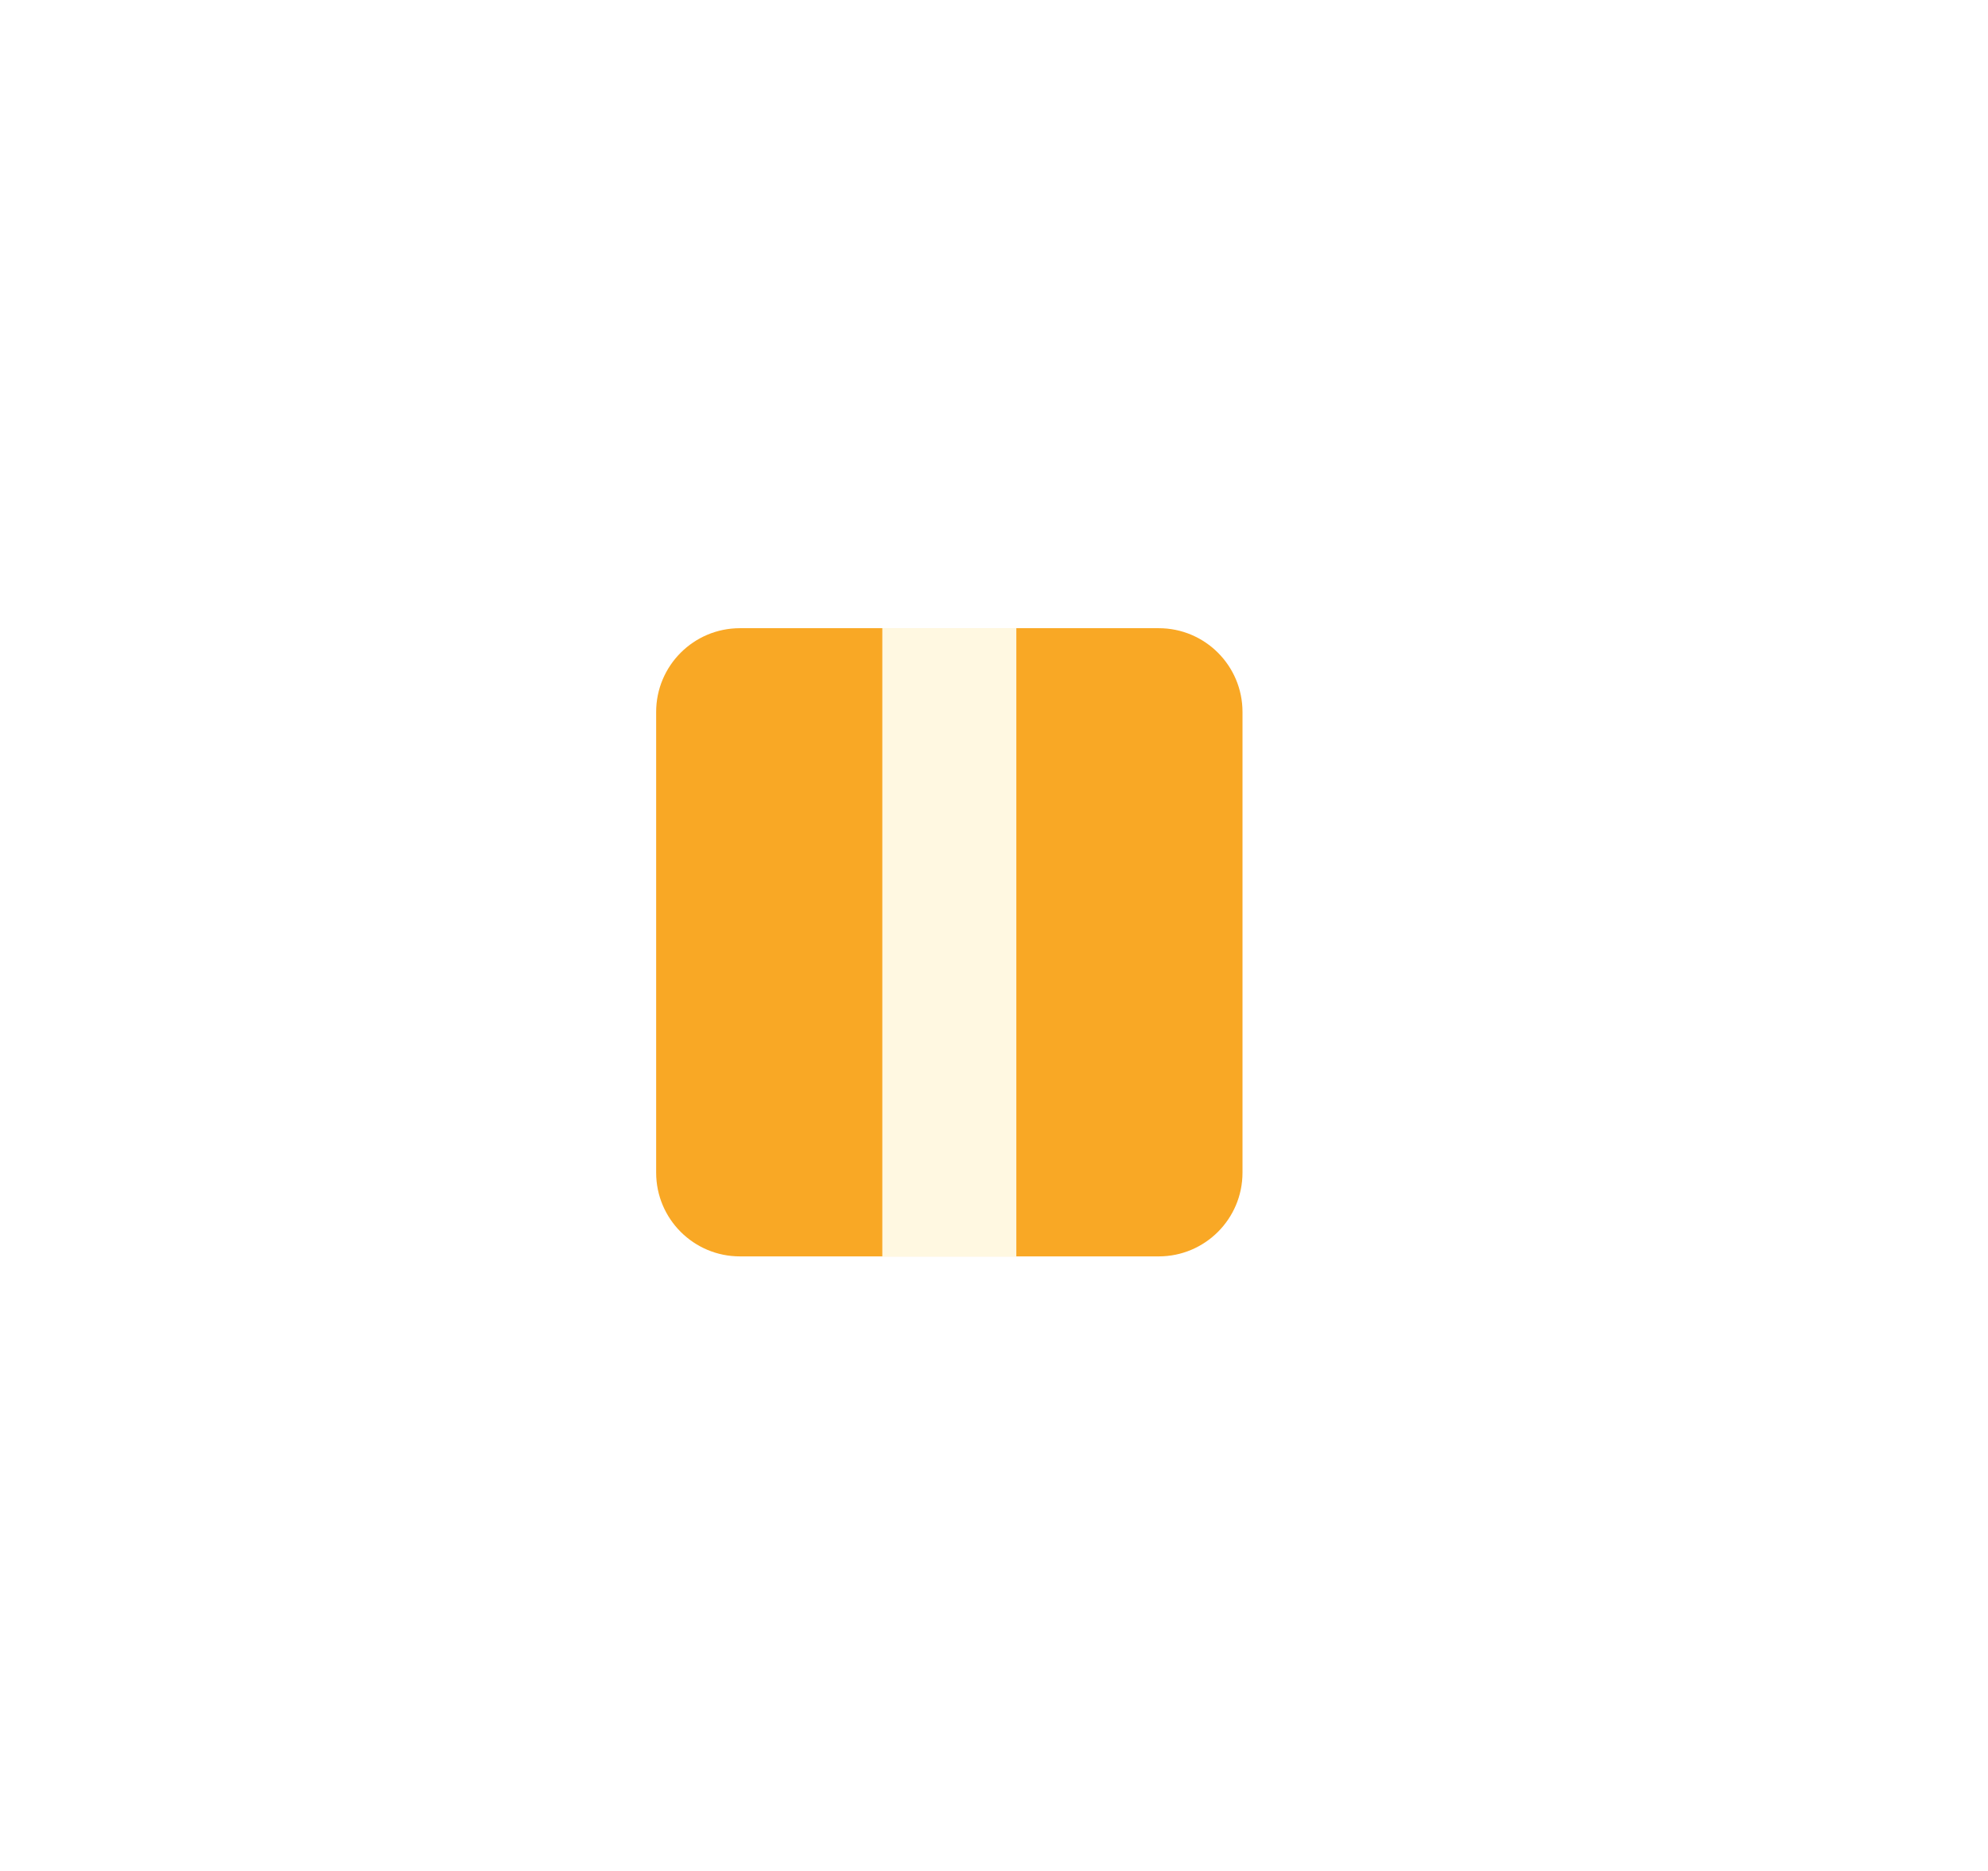
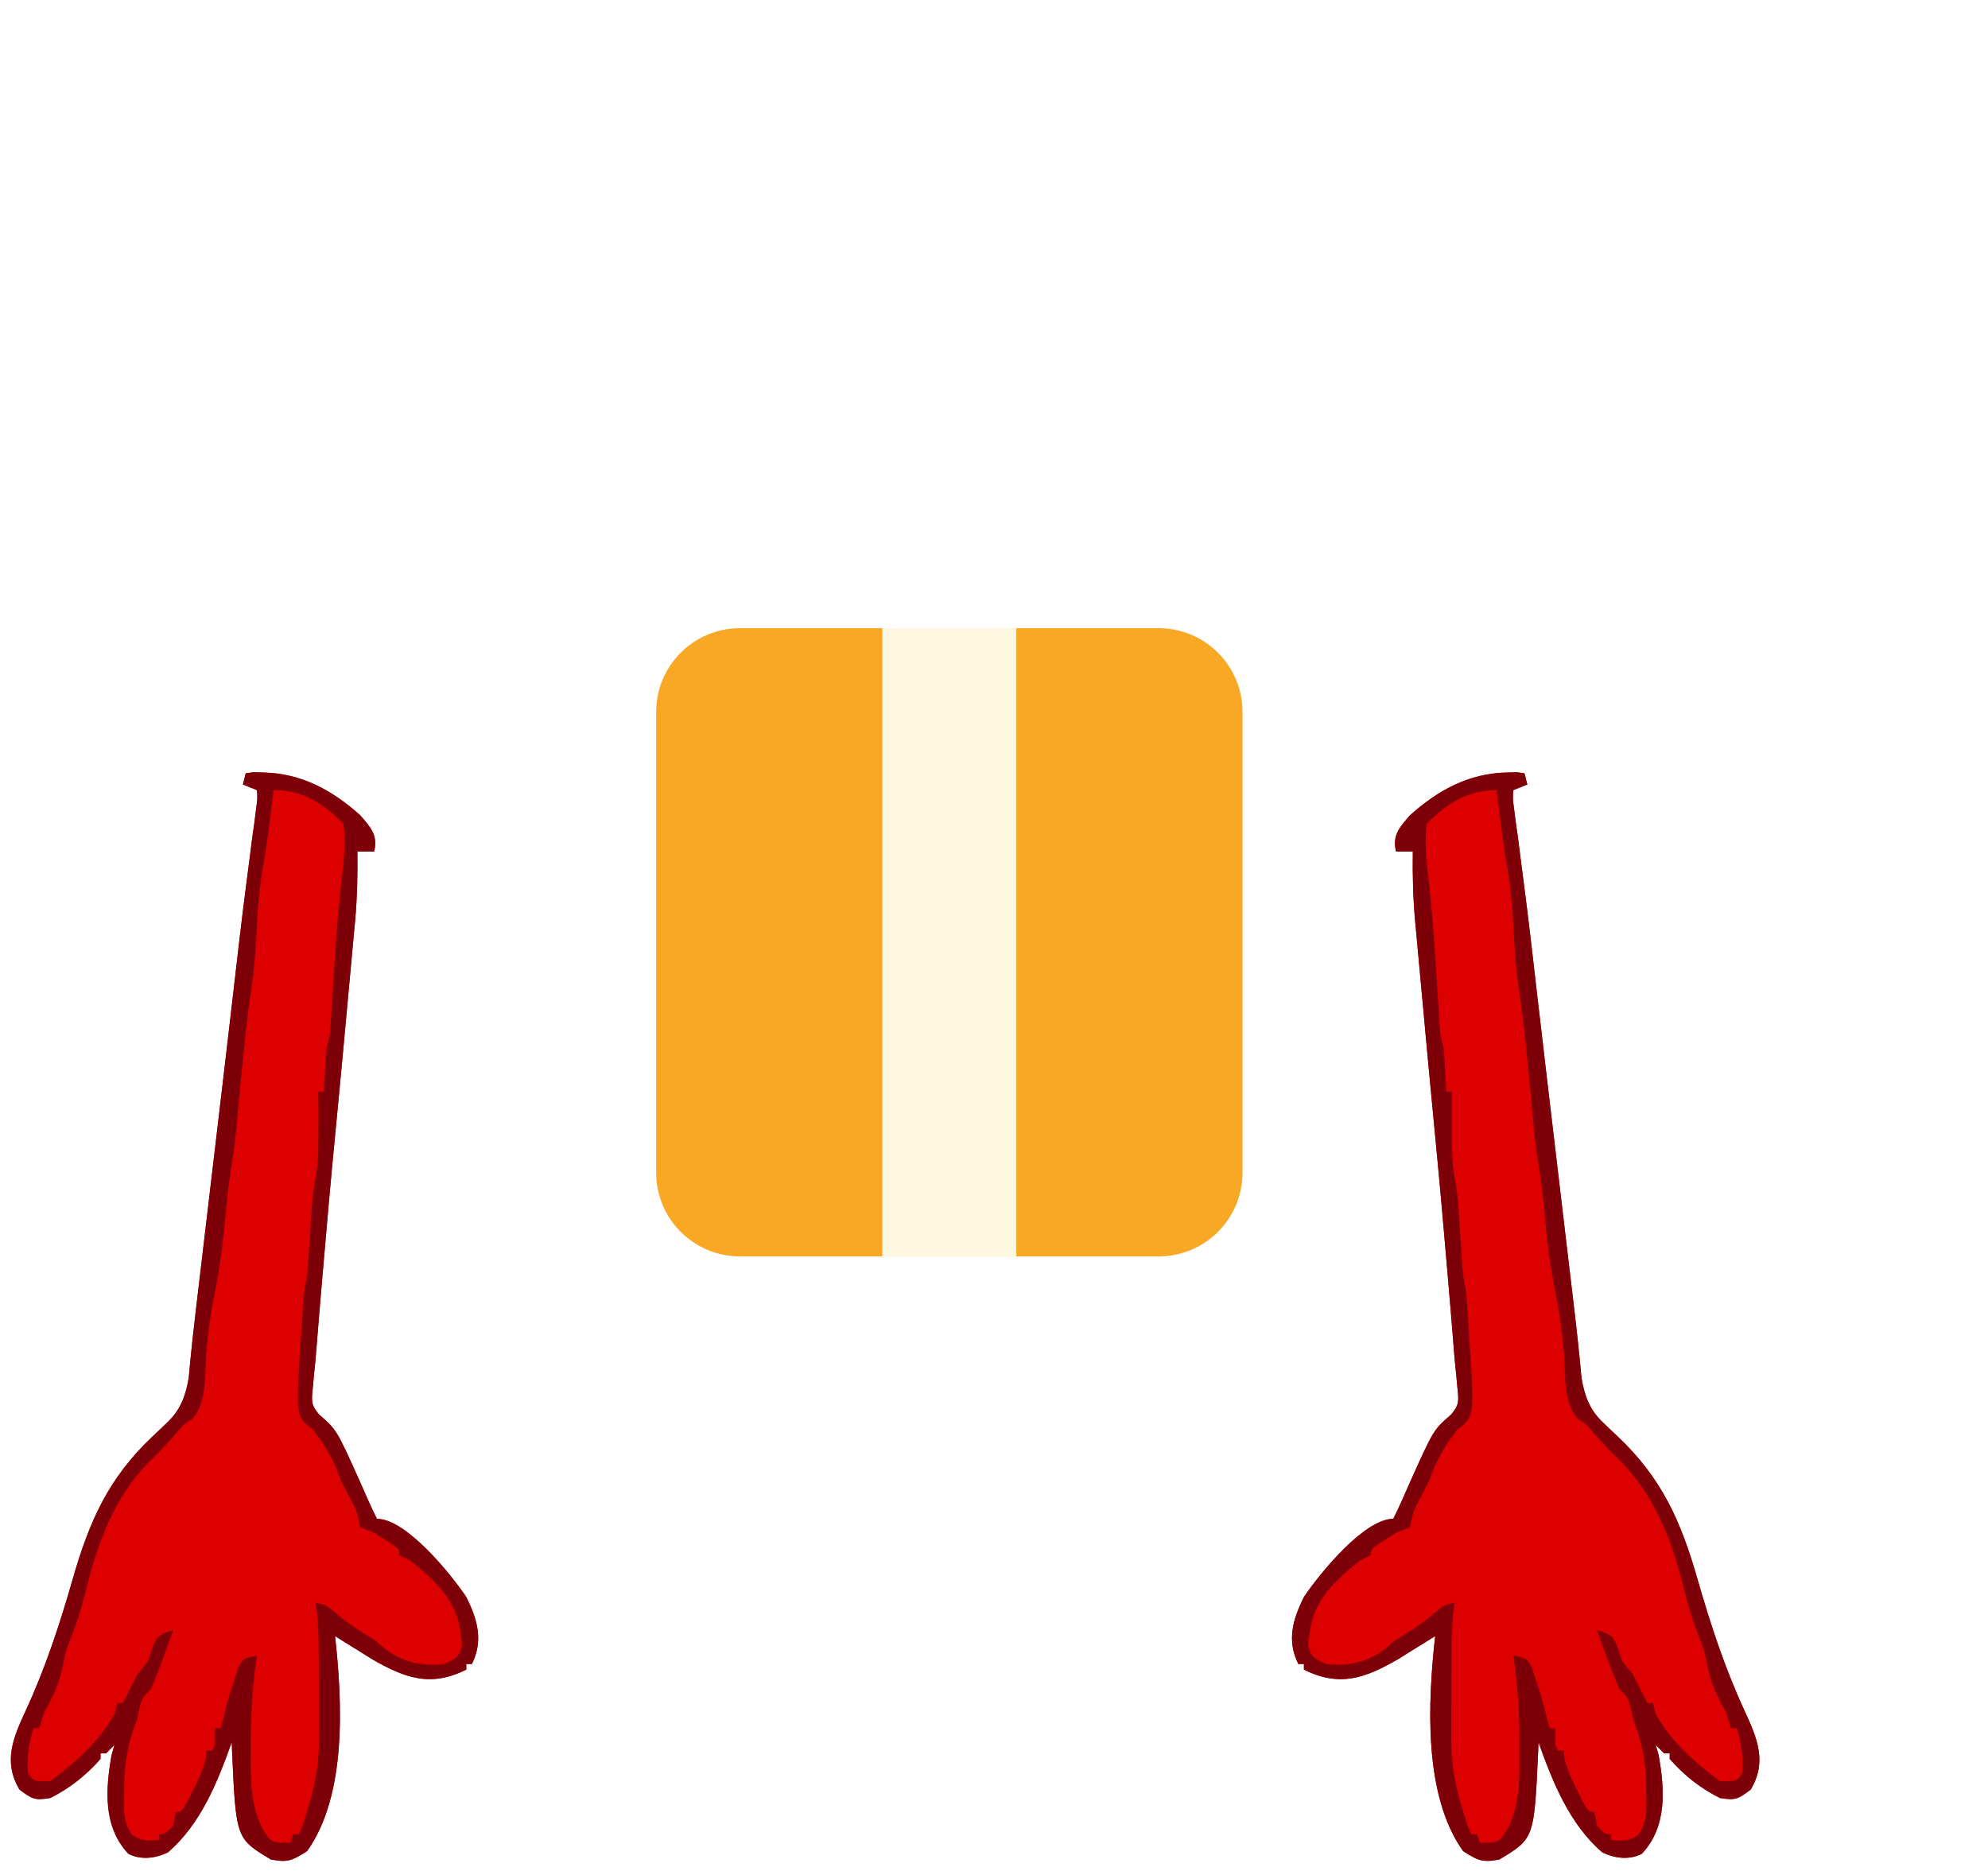
<svg xmlns="http://www.w3.org/2000/svg" viewBox="0 0 712 670">
+   <g transform="translate(0,273)">
+     <g transform="translate(175,0) scale(-1,1)">
+       <path d="M0 0 C1.15 -0.04 2.3 -0.07 3.48 -0.11 C3.94 -0.04 3.94 -0.04 6.25 0.31 C6.41 0.97 6.41 0.97 7.25 4.31 C5.6 4.97 3.95 5.63 2.25 6.31 C2 9.26 2 9.26 2.54 13.21 C2.73 14.74 2.93 16.27 3.13 17.86 C3.38 19.59 3.62 21.33 3.88 23.12 C4.25 26.02 4.62 28.92 4.99 31.82 C5.27 33.98 5.55 36.15 5.83 38.32 C7.69 52.48 9.3 66.67 10.93 80.86 C11.89 89.14 12.86 97.42 13.83 105.7 C14.03 107.38 14.23 109.06 14.43 110.8 C17.04 133.07 19.68 155.34 22.33 177.62 C22.42 178.37 22.42 178.37 22.88 182.21 C23.22 185.11 23.57 188.01 23.91 190.91 C24.94 199.53 25.88 208.15 26.66 216.8 C27.75 223.31 29.61 228.35 34.45 232.9 C35.27 233.68 36.09 234.47 36.93 235.28 C37.78 236.08 38.62 236.87 39.5 237.69 C55.39 252.67 62.28 268.15 68.25 289.06 C72.89 305.2 78 320.81 85.06 336.06 C89.58 345.84 93.22 354.36 87.25 364.31 C82.67 367.74 81.77 368.19 76.25 367.31 C69.24 363.81 63.44 359.19 58.25 353.31 C58.25 352.65 58.25 351.99 58.25 351.31 C57.59 351.31 56.93 351.31 56.25 351.31 C55.26 350.32 54.27 349.33 53.25 348.31 C53.58 349.45 53.91 350.58 54.25 351.75 C56.48 364.16 57.42 377.55 48.25 387.31 C43.67 389.6 38.51 388.93 34.06 386.75 C22.32 376.58 16.36 361.64 11.25 347.31 C11.21 348.38 11.18 349.44 11.14 350.54 C9.72 381.83 9.72 381.83 -2.75 389.31 C-8.86 390.54 -10.57 389.6 -15.75 386.31 C-30.1 366.14 -28.33 332.73 -25.75 309.31 C-26.94 310.06 -28.14 310.81 -29.37 311.58 C-30.96 312.56 -32.55 313.55 -34.19 314.56 C-35.75 315.54 -37.32 316.51 -38.93 317.52 C-50.77 324.39 -59.98 327.7 -72.75 321.31 C-72.75 320.65 -72.75 319.99 -72.75 319.31 C-73.41 319.31 -74.07 319.31 -74.75 319.31 C-78.94 310.94 -76.77 303.36 -72.75 295.31 C-67.26 287.1 -51.21 267.31 -40.75 267.31 C-38.52 262.86 -36.56 258.31 -34.56 253.75 C-26.31 235.4 -26.31 235.4 -20.04 229.97 C-16.99 226.43 -17.32 224.84 -17.79 220.25 C-17.86 219.49 -17.86 219.49 -18.21 215.66 C-18.39 213.89 -18.57 212.13 -18.75 210.31 C-18.92 208.23 -19.09 206.15 -19.26 204.07 C-19.83 196.84 -20.44 189.61 -21.06 182.38 C-21.12 181.72 -21.12 181.72 -21.4 178.41 C-22.75 162.54 -24.15 146.67 -25.69 130.81 C-27.37 113.42 -29 96.02 -30.58 78.62 C-30.86 75.61 -31.14 72.6 -31.41 69.6 C-31.81 65.35 -32.19 61.11 -32.58 56.86 C-32.7 55.6 -32.82 54.34 -32.94 53.04 C-33.67 44.78 -33.88 36.61 -33.75 28.31 C-35.73 28.31 -37.71 28.31 -39.75 28.31 C-41.2 22.5 -38.45 19.57 -34.75 15.31 C-24.71 6.31 -13.7 0.29 0 0 Z " fill="#DC0000" transform="translate(80.75,3.6875)" />
+       <path d="M0 0 C1.15 -0.04 2.3 -0.07 3.48 -0.11 C3.94 -0.04 3.94 -0.04 6.25 0.31 C6.41 0.97 6.41 0.97 7.25 4.31 C5.6 4.97 3.95 5.63 2.25 6.31 C2 9.26 2 9.26 2.54 13.21 C2.73 14.74 2.93 16.27 3.13 17.86 C3.38 19.59 3.62 21.33 3.88 23.12 C4.25 26.02 4.62 28.92 4.99 31.82 C5.27 33.98 5.55 36.15 5.83 38.32 C7.69 52.48 9.3 66.67 10.93 80.86 C11.89 89.14 12.86 97.42 13.83 105.7 C14.03 107.38 14.23 109.06 14.43 110.8 C17.04 133.07 19.68 155.34 22.33 177.62 C22.42 178.37 22.42 178.37 22.88 182.21 C23.22 185.11 23.57 188.01 23.91 190.91 C24.94 199.53 25.88 208.15 26.66 216.8 C27.75 223.31 29.61 228.35 34.45 232.9 C35.27 233.68 36.09 234.47 36.93 235.28 C37.78 236.08 38.62 236.87 39.5 237.69 C55.39 252.67 62.28 268.15 68.25 289.06 C72.89 305.2 78 320.81 85.06 336.06 C89.58 345.84 93.22 354.36 87.25 364.31 C82.67 367.74 81.77 368.19 76.25 367.31 C69.24 363.81 63.44 359.19 58.25 353.31 C58.25 352.65 58.25 351.99 58.25 351.31 C57.59 351.31 56.93 351.31 56.25 351.31 C55.26 350.32 54.27 349.33 53.25 348.31 C53.58 349.45 53.91 350.58 54.25 351.75 C56.48 364.16 57.42 377.55 48.25 387.31 C43.67 389.6 38.51 388.93 34.06 386.75 C22.32 376.58 16.36 361.64 11.25 347.31 C11.21 348.38 11.18 349.44 11.14 350.54 C9.72 381.83 9.72 381.83 -2.75 389.31 C-8.86 390.54 -10.57 389.6 -15.75 386.31 C-30.1 366.14 -28.33 332.73 -25.75 309.31 C-26.94 310.06 -28.14 310.81 -29.37 311.58 C-30.96 312.56 -32.55 313.55 -34.19 314.56 C-35.75 315.54 -37.32 316.51 -38.93 317.52 C-50.77 324.39 -59.98 327.7 -72.75 321.31 C-72.75 320.65 -72.75 319.99 -72.75 319.31 C-73.41 319.31 -74.07 319.31 -74.75 319.31 C-78.94 310.94 -76.77 303.36 -72.75 295.31 C-67.26 287.1 -51.21 267.31 -40.75 267.31 C-38.52 262.86 -36.56 258.31 -34.56 253.75 C-26.31 235.4 -26.31 235.4 -20.04 229.97 C-16.99 226.43 -17.32 224.84 -17.79 220.25 C-17.86 219.49 -17.86 219.49 -18.21 215.66 C-18.39 213.89 -18.57 212.13 -18.75 210.31 C-18.92 208.23 -19.09 206.15 -19.26 204.07 C-19.83 196.84 -20.44 189.61 -21.06 182.38 C-21.12 181.72 -21.12 181.72 -21.4 178.41 C-22.75 162.54 -24.15 146.67 -25.69 130.81 C-27.37 113.42 -29 96.02 -30.58 78.62 C-30.86 75.61 -31.14 72.6 -31.41 69.6 C-31.81 65.35 -32.19 61.11 -32.58 56.86 C-32.7 55.6 -32.82 54.34 -32.94 53.04 C-33.67 44.78 -33.88 36.61 -33.75 28.31 C-35.73 28.31 -37.71 28.31 -39.75 28.31 C-41.2 22.5 -38.45 19.57 -34.75 15.31 C-24.71 6.31 -13.7 0.29 0 0 Z M-28.75 18.31 C-29.75 25.74 -28.68 33.47 -27.83 40.88 C-26.52 53 -25.76 65.16 -25 77.33 C-24.81 80.24 -24.62 83.15 -24.43 86.06 C-24.33 87.77 -24.22 89.48 -24.11 91.23 C-23.75 95.31 -23.75 95.31 -22.75 98.31 C-22.52 101.04 -22.34 103.77 -22.19 106.5 C-22.1 107.96 -22.02 109.42 -21.93 110.92 C-21.87 112.04 -21.81 113.16 -21.75 114.31 C-21.09 114.31 -20.43 114.31 -19.75 114.31 C-19.77 116.27 -19.79 118.23 -19.81 120.25 C-19.81 139.19 -19.81 139.19 -18.26 148.13 C-17.73 151.45 -17.46 154.71 -17.25 158.07 C-17.17 159.33 -17.09 160.6 -17 161.9 C-16.83 164.56 -16.67 167.21 -16.5 169.86 C-16.42 171.12 -16.34 172.39 -16.25 173.69 C-16.21 174.27 -16.21 174.27 -16.03 177.18 C-15.75 180.31 -15.75 180.31 -14.75 185.31 C-14.29 190.28 -14 195.27 -13.69 200.25 C-13.6 201.59 -13.51 202.93 -13.41 204.31 C-11.71 230.69 -11.71 230.69 -17.75 235.31 C-22.31 240.99 -25.35 246.43 -27.75 253.31 C-29.27 256.39 -30.84 259.44 -32.45 262.48 C-33.75 265.31 -33.75 265.31 -34.75 270.31 C-36.4 270.97 -38.05 271.63 -39.75 272.31 C-48.75 277.92 -48.75 277.92 -48.75 280.31 C-50.07 280.97 -51.39 281.63 -52.75 282.31 C-61.65 289.43 -69.39 296.58 -70.75 308.31 C-70.91 309.57 -71.08 310.83 -71.25 312.12 C-70.53 316.74 -68.95 317.47 -64.75 319.31 C-55.51 320.42 -47.35 317.91 -40.75 311.31 C-39.01 310.14 -37.23 309.02 -35.44 307.94 C-31.91 305.76 -28.98 303.65 -25.81 300.94 C-22.75 298.31 -22.75 298.31 -18.75 297.31 C-18.91 298.4 -19.07 299.48 -19.24 300.6 C-19.82 305.97 -19.91 311.28 -19.92 316.68 C-19.92 317.75 -19.92 318.83 -19.93 319.94 C-19.93 322.2 -19.94 324.46 -19.94 326.73 C-19.94 330.17 -19.96 333.61 -19.97 337.05 C-19.98 339.26 -19.98 341.47 -19.98 343.68 C-19.99 344.7 -19.99 345.71 -20 346.76 C-19.97 355.67 -18.36 363.85 -15.69 372.31 C-15.35 373.41 -15 374.5 -14.65 375.62 C-13.75 378.31 -13.75 378.31 -12.75 380.31 C-12.09 380.31 -11.43 380.31 -10.75 380.31 C-10.59 380.81 -10.59 380.81 -9.75 383.31 C-2.84 383.31 -2.84 383.31 0.25 378.31 C4.72 369.21 4.44 360.51 4.44 350.56 C4.44 349.87 4.44 349.87 4.44 346.37 C4.39 336.22 3.79 326.36 2.25 316.31 C7.25 317.31 7.25 317.31 8.98 320.85 C9.22 321.59 9.22 321.59 10.44 325.38 C10.93 326.85 11.41 328.33 11.92 329.85 C12.81 332.83 13.6 335.84 14.3 338.87 C14.46 339.44 14.46 339.44 15.25 342.31 C15.91 342.31 16.57 342.31 17.25 342.31 C17.25 344.29 17.25 346.27 17.25 348.31 C17.58 348.97 17.91 349.63 18.25 350.31 C18.91 350.31 19.57 350.31 20.25 350.31 C20.33 351.13 20.42 351.95 20.5 352.79 C21.43 357.17 23.18 360.69 25.19 364.69 C25.9 366.12 26.61 367.55 27.34 369.02 C29.25 372.31 29.25 372.31 31.25 372.31 C31.58 373.96 31.91 375.61 32.25 377.31 C35.25 380.31 35.25 380.31 37.25 380.31 C37.25 380.97 37.25 381.63 37.25 382.31 C41.27 382.71 43.52 382.79 46.95 380.54 C50.37 375.74 49.95 370.98 49.81 365.31 C49.8 364.19 49.79 363.06 49.77 361.91 C49.56 353.7 48.25 346.99 45.25 339.31 C44.9 337.79 44.55 336.26 44.19 334.69 C43.25 331.31 43.25 331.31 40.25 328.31 C37.28 321.43 34.78 314.37 32.25 307.31 C39.37 308.74 38.85 311.81 41.25 318.31 C42.56 320 43.89 321.67 45.25 323.31 C46.12 325.07 46.98 326.82 47.88 328.62 C48.27 329.4 48.27 329.4 50.25 333.31 C50.91 333.31 51.57 333.31 52.25 333.31 C52.58 334.63 52.91 335.95 53.25 337.31 C58.95 347.29 67.11 354.46 76.25 361.31 C82.25 361.31 82.25 361.31 84.25 358.31 C84.63 352.64 83.99 347.73 82.25 342.31 C81.59 342.31 80.93 342.31 80.25 342.31 C79.57 340.32 78.91 338.32 78.25 336.31 C77.85 335.56 77.85 335.56 75.81 331.75 C73.25 326.77 72.12 321.9 70.99 316.45 C70.25 313.31 70.25 313.31 68.38 308.69 C65.79 302.15 64.12 295.52 62.4 288.7 C58.16 272.51 51.54 256.98 39.25 245.31 C36.42 242.55 33.8 239.78 31.25 236.75 C28.25 233.31 28.25 233.31 25.5 231.56 C20.03 226.09 20.98 215.2 20.38 207.94 C19.75 200.58 18.8 193.48 17.31 186.25 C15.31 176.41 14.21 166.6 13.29 156.61 C12.77 151.05 12.18 145.57 11.22 140.07 C10.33 134.8 9.75 129.63 9.31 124.31 C8.55 115.47 7.69 106.64 6.75 97.81 C6.63 96.68 6.51 95.55 6.39 94.38 C5.78 88.71 5.08 83.06 4.22 77.42 C2.95 68.73 2.52 60.02 2.04 51.26 C1.59 43.79 0.68 36.67 -0.75 29.31 C-1.35 25.26 -1.86 21.19 -2.38 17.12 C-2.44 16.6 -2.44 16.6 -2.78 13.95 C-3.11 11.41 -3.43 8.86 -3.75 6.31 C-14.28 6.31 -21.48 11.04 -28.75 18.31 Z " fill="#7D0008" transform="translate(80.75,3.6875)" />
+     </g>
+     <g transform="translate(459,0)">
+       <path d="M0 0 C1.15 -0.04 2.3 -0.07 3.48 -0.11 C3.94 -0.04 3.94 -0.04 6.25 0.31 C6.41 0.97 6.41 0.97 7.25 4.31 C5.6 4.97 3.95 5.63 2.25 6.31 C2 9.26 2 9.26 2.54 13.21 C2.73 14.74 2.93 16.27 3.13 17.86 C3.38 19.59 3.62 21.33 3.88 23.12 C4.25 26.02 4.62 28.92 4.99 31.82 C5.27 33.98 5.55 36.15 5.83 38.32 C7.69 52.48 9.3 66.67 10.93 80.86 C11.89 89.14 12.86 97.42 13.83 105.7 C14.03 107.38 14.23 109.06 14.43 110.8 C17.04 133.07 19.68 155.34 22.33 177.62 C22.42 178.37 22.42 178.37 22.88 182.21 C23.22 185.11 23.57 188.01 23.91 190.91 C24.94 199.53 25.88 208.15 26.66 216.8 C27.75 223.31 29.61 228.35 34.45 232.9 C35.27 233.68 36.09 234.47 36.93 235.28 C37.78 236.08 38.62 236.87 39.5 237.69 C55.39 252.67 62.28 268.15 68.25 289.06 C72.89 305.2 78 320.81 85.06 336.06 C89.58 345.84 93.22 354.36 87.25 364.31 C82.67 367.74 81.77 368.19 76.25 367.31 C69.24 363.81 63.44 359.19 58.25 353.31 C58.25 352.65 58.25 351.99 58.25 351.31 C57.59 351.31 56.93 351.31 56.25 351.31 C55.26 350.32 54.27 349.33 53.25 348.31 C53.58 349.45 53.91 350.58 54.25 351.75 C56.48 364.16 57.42 377.55 48.25 387.31 C43.67 389.6 38.51 388.93 34.06 386.75 C22.32 376.58 16.36 361.64 11.25 347.31 C11.21 348.38 11.18 349.44 11.14 350.54 C9.72 381.83 9.72 381.83 -2.75 389.31 C-8.86 390.54 -10.57 389.6 -15.75 386.31 C-30.1 366.14 -28.33 332.73 -25.75 309.31 C-26.94 310.06 -28.14 310.81 -29.37 311.58 C-30.96 312.56 -32.55 313.55 -34.19 314.56 C-35.75 315.54 -37.32 316.51 -38.93 317.52 C-50.77 324.39 -59.98 327.7 -72.75 321.31 C-72.75 320.65 -72.75 319.99 -72.75 319.31 C-73.41 319.31 -74.07 319.31 -74.75 319.31 C-78.94 310.94 -76.77 303.36 -72.75 295.31 C-67.26 287.1 -51.21 267.31 -40.75 267.31 C-38.52 262.86 -36.56 258.31 -34.56 253.75 C-26.31 235.4 -26.31 235.4 -20.04 229.97 C-16.99 226.43 -17.32 224.84 -17.79 220.25 C-17.86 219.49 -17.86 219.49 -18.21 215.66 C-18.39 213.89 -18.57 212.13 -18.75 210.31 C-18.92 208.23 -19.09 206.15 -19.26 204.07 C-19.83 196.84 -20.44 189.61 -21.06 182.38 C-21.12 181.72 -21.12 181.72 -21.4 178.41 C-22.75 162.54 -24.15 146.67 -25.69 130.81 C-27.37 113.42 -29 96.02 -30.58 78.62 C-30.86 75.61 -31.14 72.6 -31.41 69.6 C-31.81 65.35 -32.19 61.11 -32.58 56.86 C-32.7 55.6 -32.82 54.34 -32.94 53.04 C-33.67 44.78 -33.88 36.61 -33.75 28.31 C-35.73 28.31 -37.71 28.31 -39.75 28.31 C-41.2 22.5 -38.45 19.57 -34.75 15.31 C-24.71 6.31 -13.7 0.29 0 0 Z " fill="#DC0000" transform="translate(80.75,3.6875)" />
+       <path d="M0 0 C1.15 -0.04 2.3 -0.07 3.48 -0.11 C3.94 -0.04 3.94 -0.04 6.25 0.31 C6.41 0.97 6.41 0.97 7.25 4.31 C5.6 4.97 3.95 5.63 2.25 6.31 C2 9.26 2 9.26 2.54 13.21 C2.73 14.74 2.93 16.27 3.13 17.86 C3.38 19.59 3.62 21.33 3.88 23.12 C4.25 26.02 4.62 28.92 4.99 31.82 C5.27 33.98 5.55 36.15 5.83 38.32 C7.69 52.48 9.3 66.67 10.93 80.86 C11.89 89.14 12.86 97.42 13.83 105.7 C14.03 107.38 14.23 109.06 14.43 110.8 C17.04 133.07 19.68 155.34 22.33 177.62 C22.42 178.37 22.42 178.37 22.88 182.21 C23.22 185.11 23.57 188.01 23.91 190.91 C24.94 199.53 25.88 208.15 26.66 216.8 C27.75 223.31 29.61 228.35 34.45 232.9 C35.27 233.68 36.09 234.47 36.93 235.28 C37.78 236.08 38.62 236.87 39.5 237.69 C55.39 252.67 62.28 268.15 68.25 289.06 C72.89 305.2 78 320.81 85.06 336.06 C89.58 345.84 93.22 354.36 87.25 364.31 C82.67 367.74 81.77 368.19 76.25 367.31 C69.24 363.81 63.44 359.19 58.25 353.31 C58.25 352.65 58.25 351.99 58.25 351.31 C57.59 351.31 56.93 351.31 56.25 351.31 C55.26 350.32 54.27 349.33 53.25 348.31 C53.58 349.45 53.91 350.58 54.25 351.75 C56.48 364.16 57.42 377.55 48.25 387.31 C43.67 389.6 38.51 388.93 34.06 386.75 C22.32 376.58 16.36 361.64 11.25 347.31 C11.21 348.38 11.18 349.44 11.14 350.54 C9.72 381.83 9.72 381.83 -2.75 389.31 C-8.86 390.54 -10.57 389.6 -15.75 386.31 C-30.1 366.14 -28.33 332.73 -25.75 309.31 C-26.94 310.06 -28.14 310.81 -29.37 311.58 C-30.96 312.56 -32.55 313.55 -34.19 314.56 C-35.75 315.54 -37.32 316.51 -38.93 317.52 C-50.77 324.39 -59.98 327.7 -72.75 321.31 C-72.75 320.65 -72.75 319.99 -72.75 319.31 C-73.41 319.31 -74.07 319.31 -74.75 319.31 C-78.94 310.94 -76.77 303.36 -72.75 295.31 C-67.26 287.1 -51.21 267.31 -40.75 267.31 C-38.52 262.86 -36.56 258.31 -34.56 253.75 C-26.31 235.4 -26.31 235.4 -20.04 229.97 C-16.99 226.43 -17.32 224.84 -17.79 220.25 C-17.86 219.49 -17.86 219.49 -18.21 215.66 C-18.39 213.89 -18.57 212.13 -18.75 210.31 C-18.92 208.23 -19.09 206.15 -19.26 204.07 C-19.83 196.84 -20.44 189.61 -21.06 182.38 C-21.12 181.72 -21.12 181.72 -21.4 178.41 C-22.75 162.54 -24.15 146.67 -25.69 130.81 C-27.37 113.42 -29 96.02 -30.58 78.62 C-30.86 75.61 -31.14 72.6 -31.41 69.6 C-31.81 65.35 -32.19 61.11 -32.58 56.86 C-32.7 55.6 -32.82 54.34 -32.94 53.04 C-33.67 44.78 -33.88 36.61 -33.75 28.31 C-35.73 28.31 -37.71 28.31 -39.75 28.31 C-41.2 22.5 -38.45 19.57 -34.75 15.31 C-24.71 6.31 -13.7 0.29 0 0 Z M-28.75 18.31 C-29.75 25.74 -28.68 33.47 -27.83 40.88 C-26.52 53 -25.76 65.16 -25 77.33 C-24.81 80.24 -24.62 83.15 -24.43 86.06 C-24.33 87.77 -24.22 89.48 -24.11 91.23 C-23.75 95.31 -23.75 95.31 -22.75 98.31 C-22.52 101.04 -22.34 103.77 -22.19 106.5 C-22.1 107.96 -22.02 109.42 -21.93 110.92 C-21.87 112.04 -21.81 113.16 -21.75 114.31 C-21.09 114.31 -20.43 114.31 -19.75 114.31 C-19.77 116.27 -19.79 118.23 -19.81 120.25 C-19.81 139.19 -19.81 139.19 -18.26 148.13 C-17.73 151.45 -17.46 154.71 -17.25 158.07 C-17.17 159.33 -17.09 160.6 -17 161.9 C-16.83 164.56 -16.67 167.21 -16.5 169.86 C-16.42 171.12 -16.34 172.39 -16.25 173.69 C-16.21 174.27 -16.21 174.27 -16.03 177.18 C-15.75 180.31 -15.75 180.31 -14.75 185.31 C-14.29 190.28 -14 195.27 -13.69 200.25 C-13.6 201.59 -13.51 202.93 -13.41 204.31 C-11.71 230.69 -11.71 230.69 -17.75 235.31 C-22.31 240.99 -25.35 246.43 -27.75 253.31 C-29.27 256.39 -30.84 259.44 -32.45 262.48 C-33.75 265.31 -33.75 265.31 -34.75 270.31 C-36.4 270.97 -38.05 271.63 -39.75 272.31 C-48.75 277.92 -48.75 277.92 -48.75 280.31 C-50.07 280.97 -51.39 281.63 -52.75 282.31 C-61.65 289.43 -69.39 296.58 -70.75 308.31 C-70.91 309.57 -71.08 310.83 -71.25 312.12 C-70.53 316.74 -68.95 317.47 -64.75 319.31 C-55.51 320.42 -47.35 317.91 -40.75 311.31 C-39.01 310.14 -37.23 309.02 -35.44 307.94 C-31.91 305.76 -28.98 303.65 -25.81 300.94 C-22.75 298.31 -22.75 298.31 -18.75 297.31 C-18.91 298.4 -19.07 299.48 -19.24 300.6 C-19.82 305.97 -19.91 311.28 -19.92 316.68 C-19.92 317.75 -19.92 318.83 -19.93 319.94 C-19.93 322.2 -19.94 324.46 -19.94 326.73 C-19.94 330.17 -19.96 333.61 -19.97 337.05 C-19.98 339.26 -19.98 341.47 -19.98 343.68 C-19.99 344.7 -19.99 345.71 -20 346.76 C-19.97 355.67 -18.36 363.85 -15.69 372.31 C-15.35 373.41 -15 374.5 -14.65 375.62 C-13.75 378.31 -13.75 378.31 -12.75 380.31 C-12.09 380.31 -11.43 380.31 -10.75 380.31 C-10.59 380.81 -10.59 380.81 -9.75 383.31 C-2.84 383.31 -2.84 383.31 0.25 378.31 C4.72 369.21 4.44 360.51 4.44 350.56 C4.44 349.87 4.44 349.87 4.44 346.37 C4.39 336.22 3.79 326.36 2.25 316.31 C7.25 317.31 7.25 317.31 8.98 320.85 C9.22 321.59 9.22 321.59 10.44 325.38 C10.93 326.85 11.41 328.33 11.92 329.85 C12.81 332.83 13.6 335.84 14.3 338.87 C14.46 339.44 14.46 339.44 15.25 342.31 C15.91 342.31 16.57 342.31 17.25 342.31 C17.25 344.29 17.25 346.27 17.25 348.31 C17.58 348.97 17.91 349.63 18.25 350.31 C18.91 350.31 19.57 350.31 20.25 350.31 C20.33 351.13 20.42 351.95 20.5 352.79 C21.43 357.17 23.18 360.69 25.19 364.69 C25.9 366.12 26.61 367.55 27.34 369.02 C29.25 372.31 29.25 372.31 31.25 372.31 C31.58 373.96 31.91 375.61 32.25 377.31 C35.25 380.31 35.25 380.31 37.25 380.31 C37.25 380.97 37.25 381.63 37.25 382.31 C41.27 382.71 43.52 382.79 46.95 380.54 C50.37 375.74 49.95 370.98 49.81 365.31 C49.8 364.19 49.79 363.06 49.77 361.91 C49.56 353.7 48.25 346.99 45.25 339.31 C44.9 337.79 44.55 336.26 44.19 334.69 C43.25 331.31 43.25 331.31 40.25 328.31 C37.28 321.43 34.78 314.37 32.25 307.31 C39.37 308.74 38.85 311.81 41.25 318.31 C42.56 320 43.89 321.67 45.25 323.31 C46.12 325.07 46.98 326.82 47.88 328.62 C48.27 329.4 48.27 329.4 50.25 333.31 C50.91 333.31 51.57 333.31 52.25 333.31 C52.58 334.63 52.91 335.95 53.25 337.31 C58.95 347.29 67.11 354.46 76.25 361.31 C82.25 361.31 82.25 361.31 84.25 358.31 C84.63 352.64 83.99 347.73 82.25 342.31 C81.59 342.31 80.93 342.31 80.25 342.31 C79.57 340.32 78.91 338.32 78.25 336.31 C77.85 335.56 77.85 335.56 75.81 331.75 C73.25 326.77 72.12 321.9 70.99 316.45 C70.25 313.31 70.25 313.31 68.38 308.69 C65.79 302.15 64.12 295.52 62.4 288.7 C58.16 272.51 51.54 256.98 39.25 245.31 C36.42 242.55 33.8 239.78 31.25 236.75 C28.25 233.31 28.25 233.31 25.5 231.56 C20.03 226.09 20.98 215.2 20.38 207.94 C19.75 200.58 18.8 193.48 17.31 186.25 C15.31 176.41 14.21 166.6 13.29 156.61 C12.77 151.05 12.18 145.57 11.22 140.07 C10.33 134.8 9.75 129.63 9.31 124.31 C8.55 115.47 7.69 106.64 6.75 97.81 C6.63 96.68 6.51 95.55 6.39 94.38 C5.78 88.71 5.08 83.06 4.22 77.42 C2.95 68.73 2.52 60.02 2.04 51.26 C1.59 43.79 0.68 36.67 -0.75 29.31 C-1.35 25.26 -1.86 21.19 -2.38 17.12 C-2.44 16.6 -2.44 16.6 -2.78 13.95 C-3.11 11.41 -3.43 8.86 -3.75 6.31 C-14.28 6.31 -21.48 11.04 -28.75 18.31 Z " fill="#7D0008" transform="translate(80.75,3.6875)" />
+     </g>
+   </g>
  <g transform="translate(190,180) scale(3)">
    <rect x="15" y="15" width="70" height="75" rx="10" fill="#F9A825" />
    <rect x="42" y="15" width="16" height="75" fill="#FFF8E1" />
  </g>
</svg>
